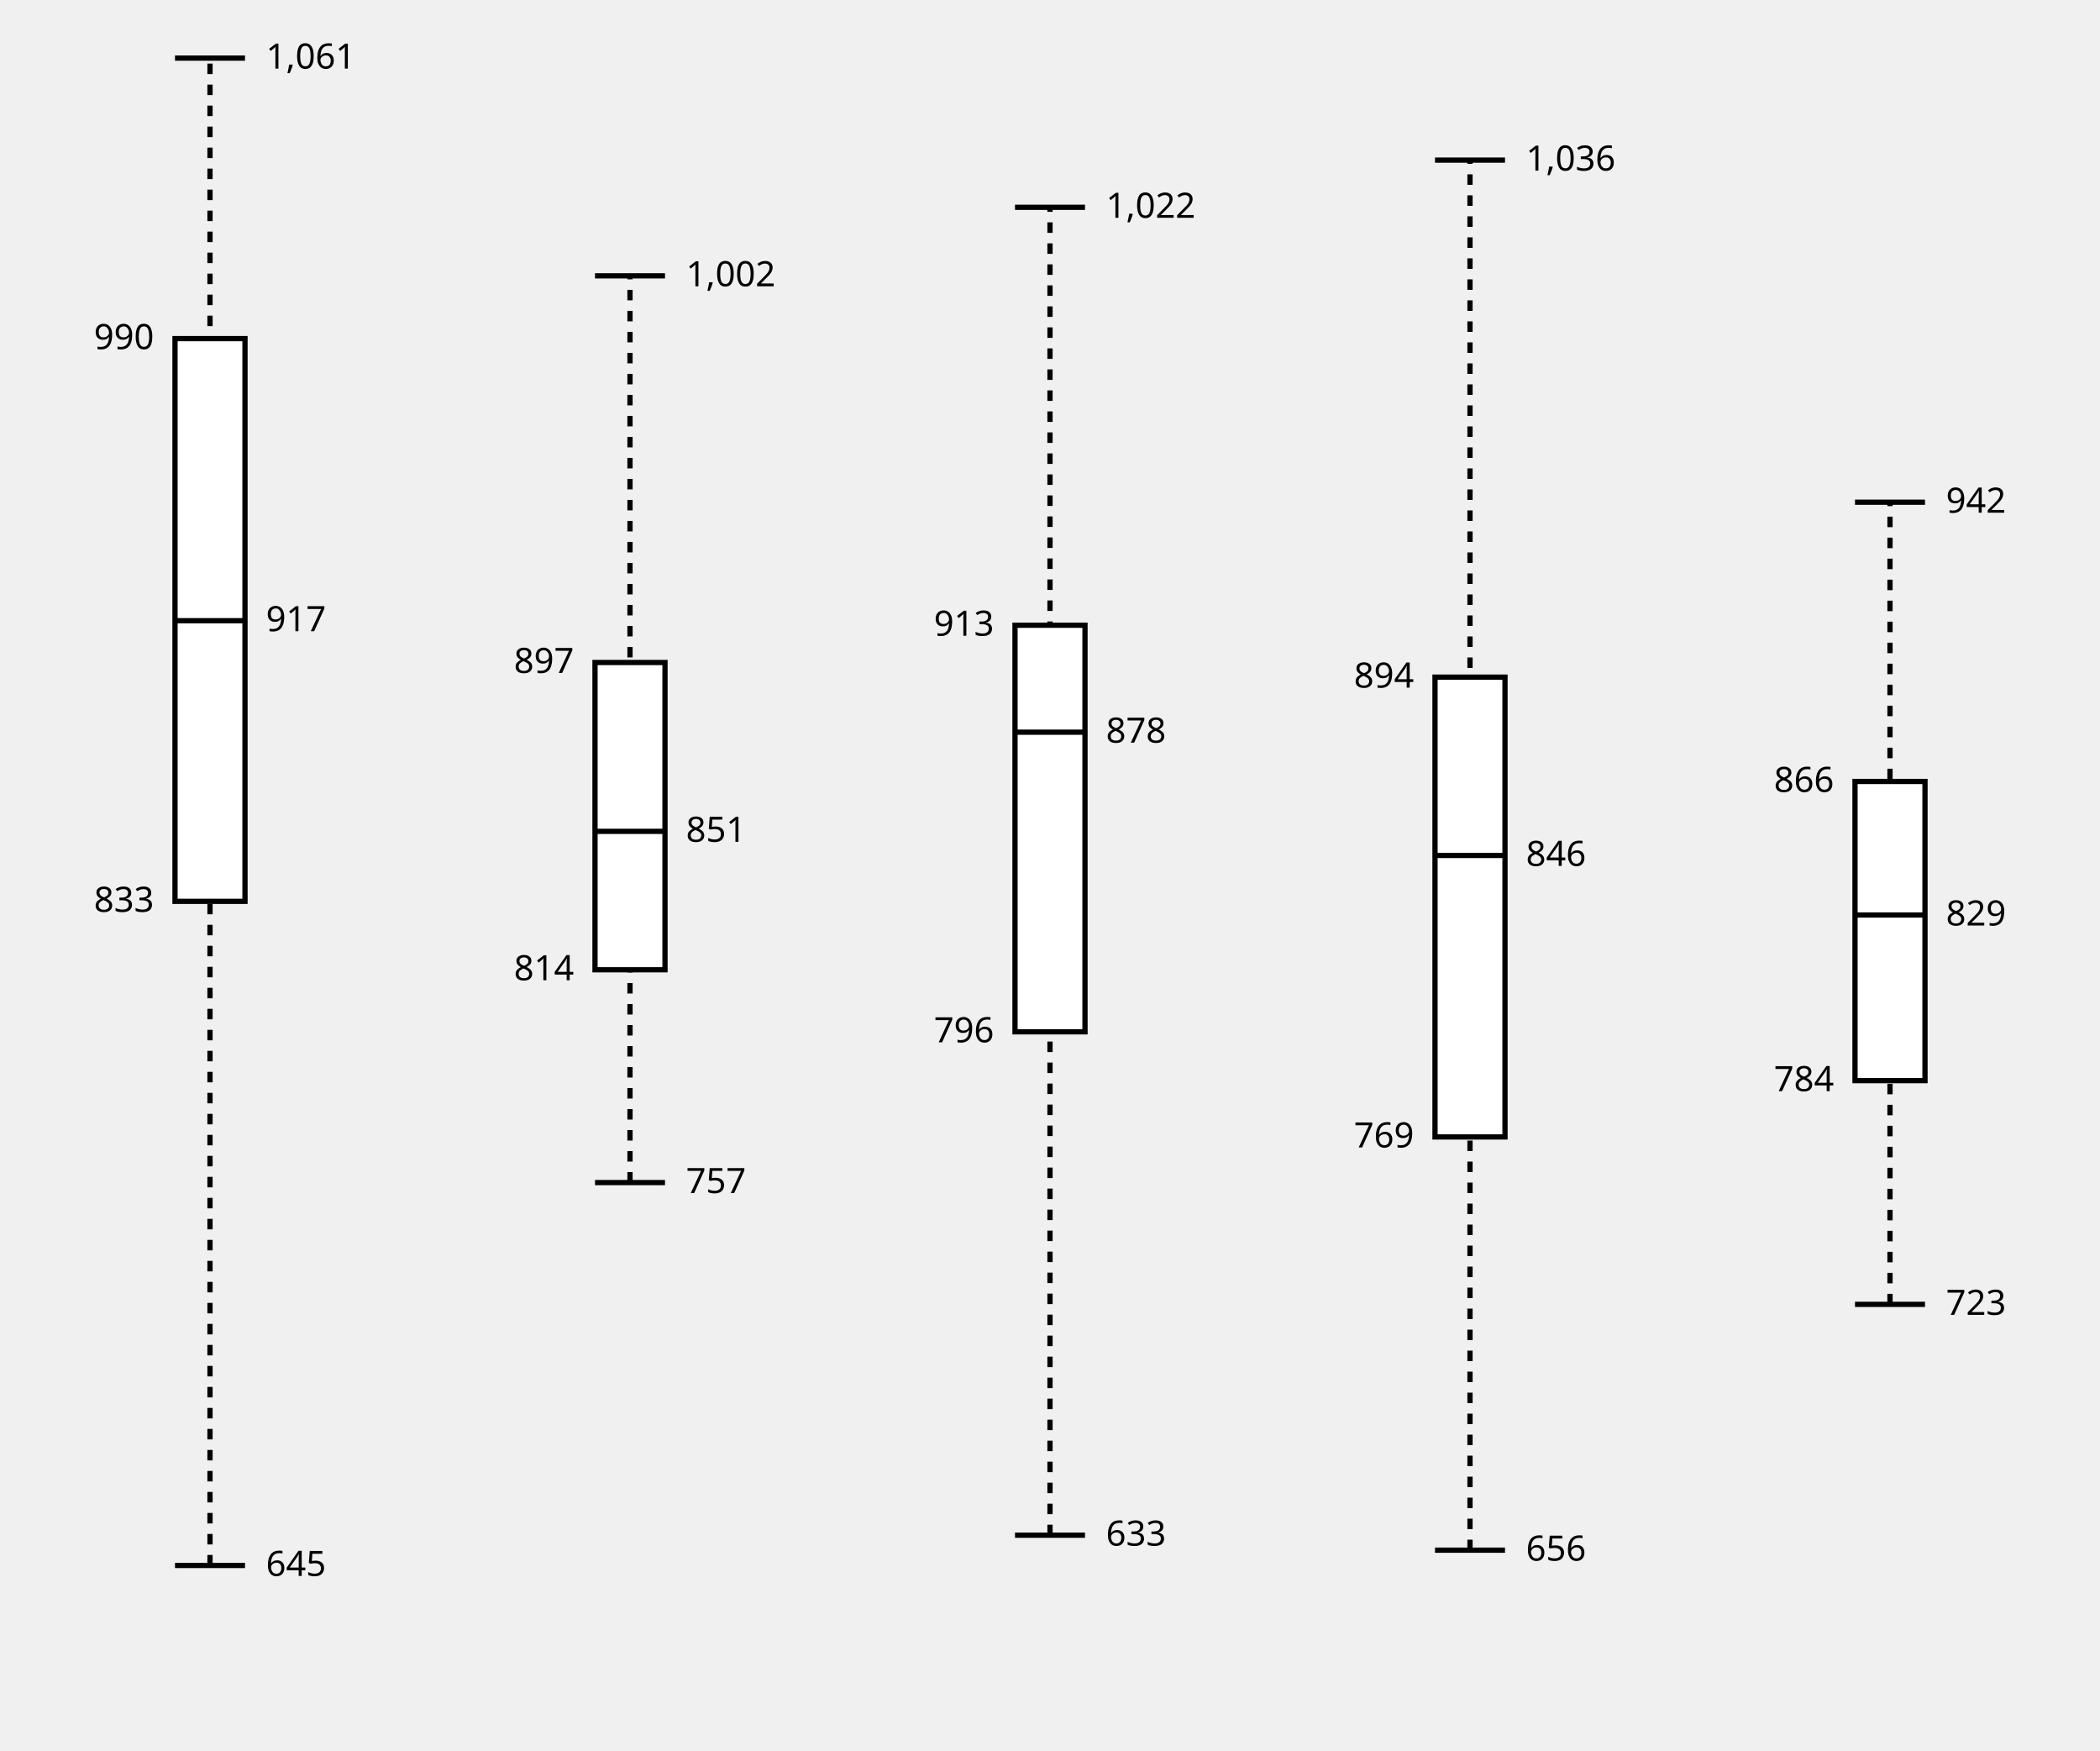
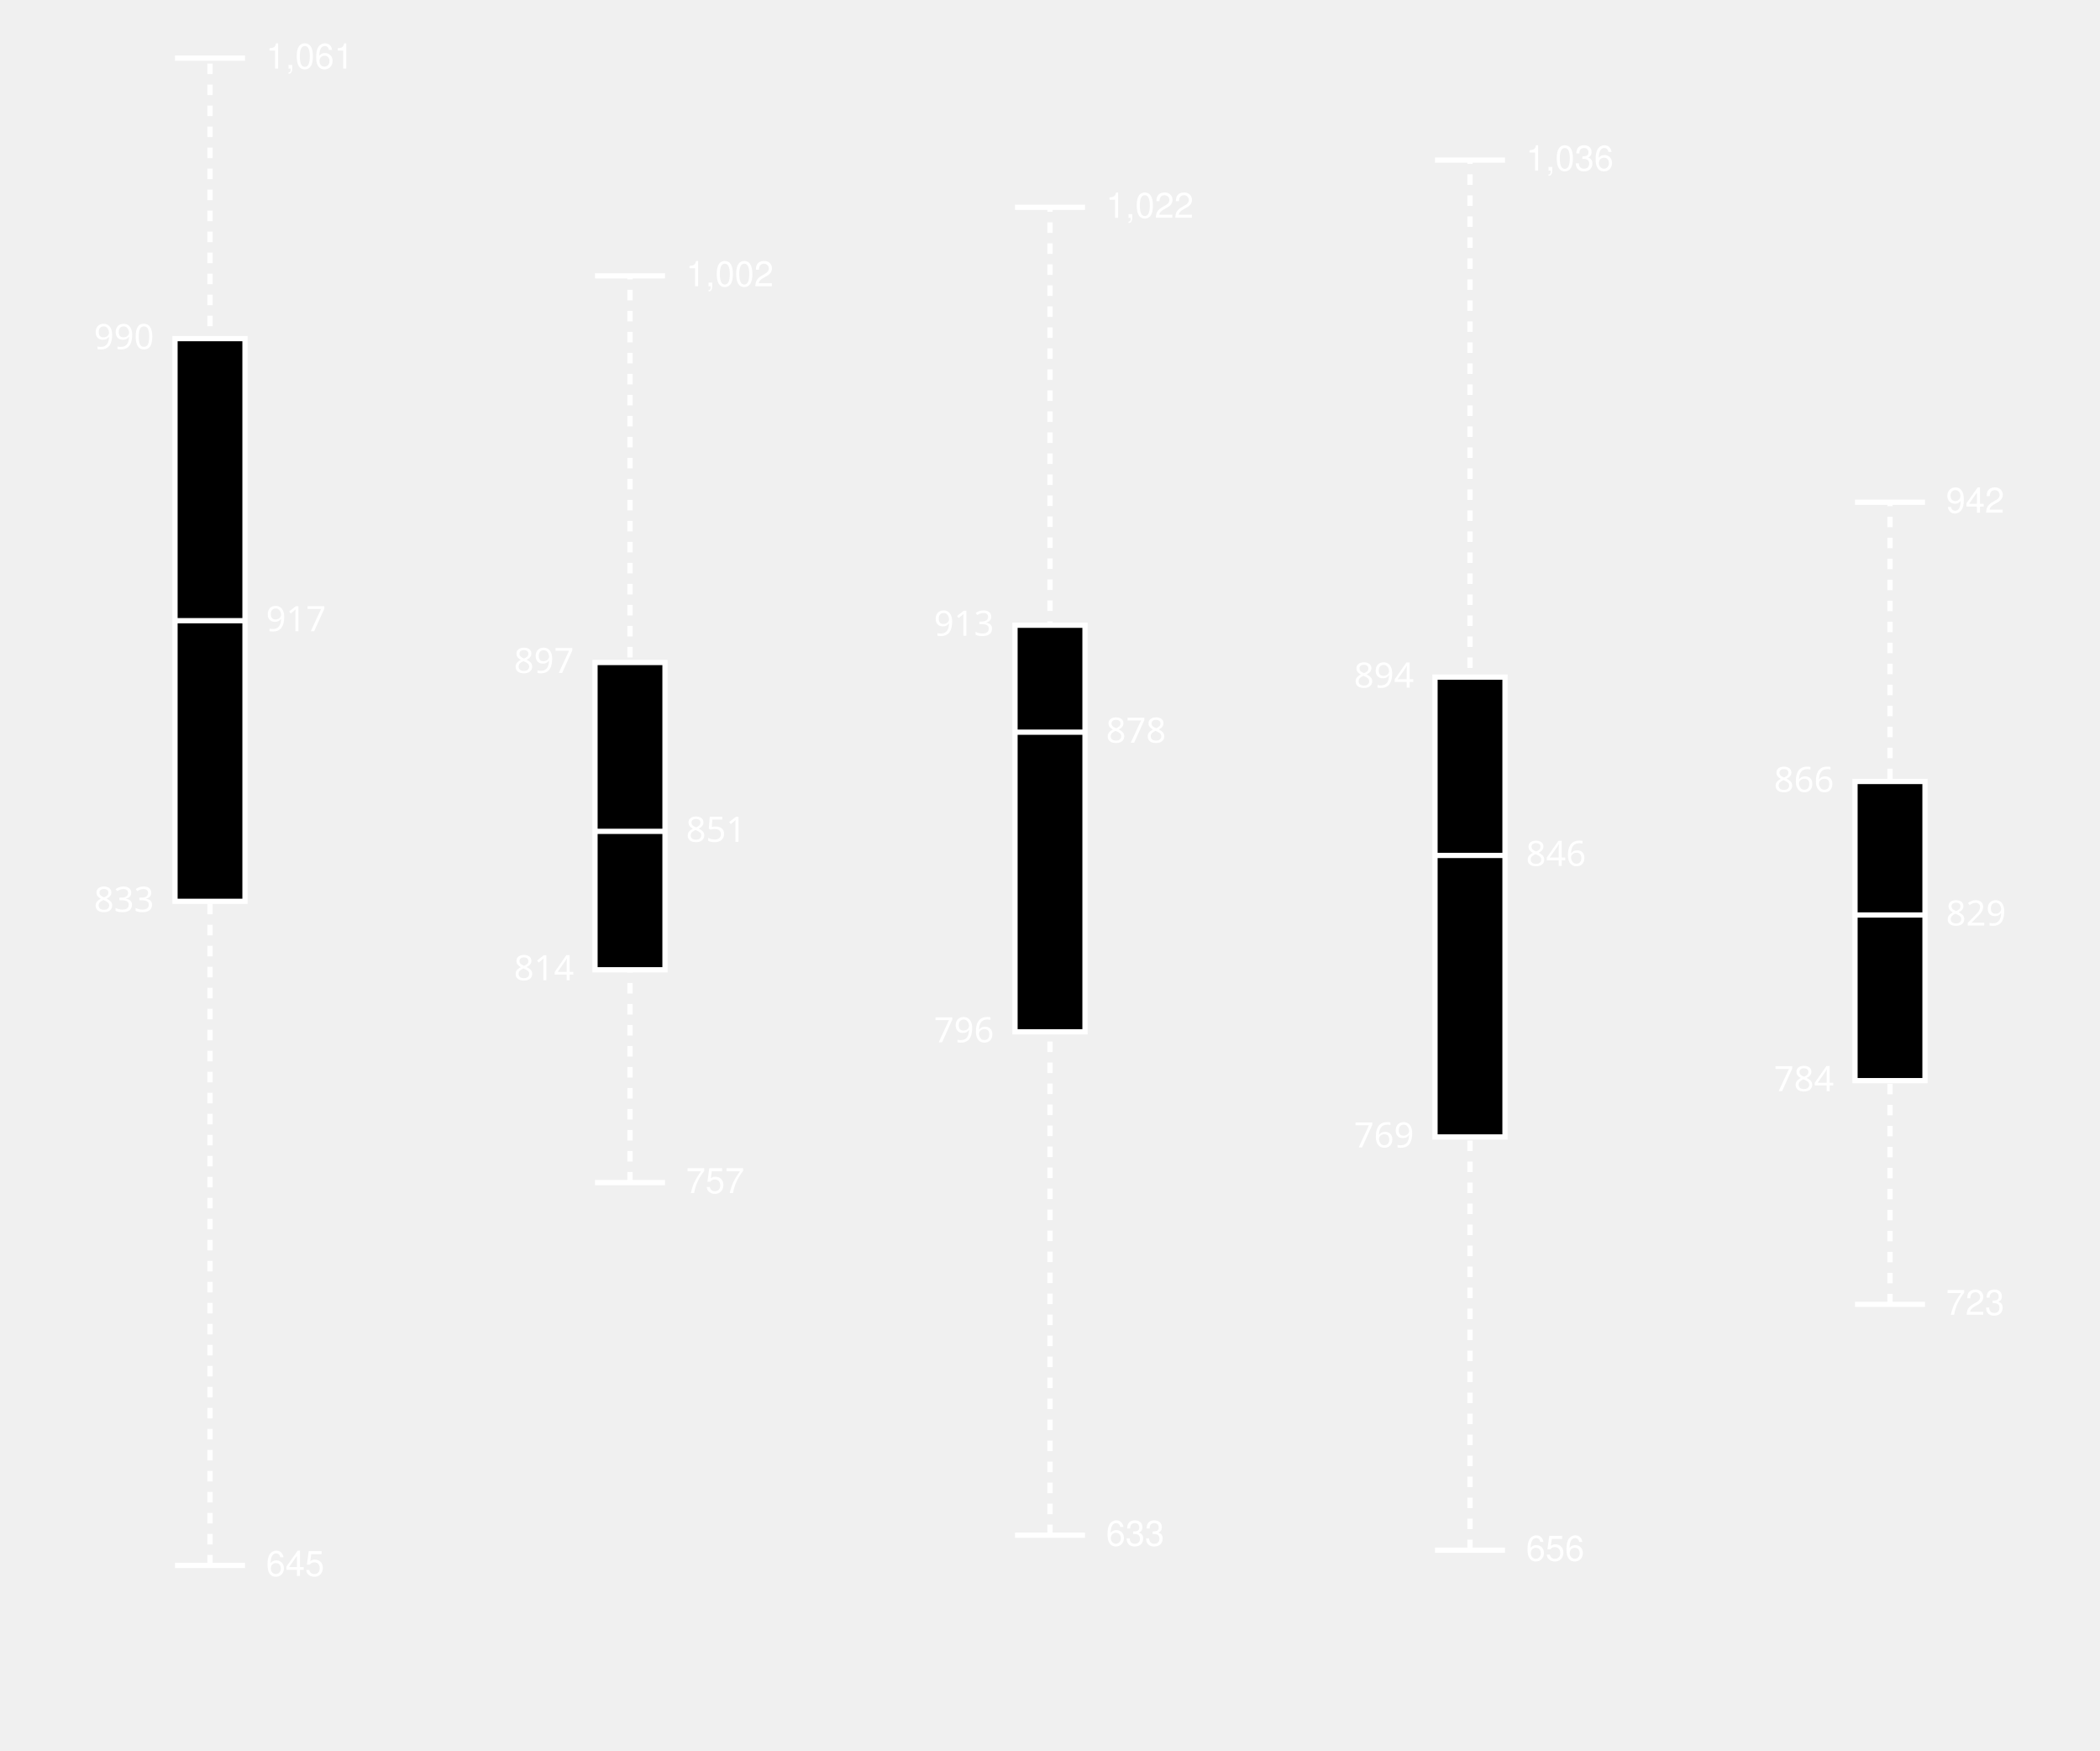
<svg xmlns="http://www.w3.org/2000/svg" class="box" width="600" height="500">
  <style>

-     svg {
+     text {
    font-family: "Helvetica Neue", Helvetica, Arial, sans-serif;
+     fill: white;
    }

    .box {
    font: 10px sans-serif;
    }

    .box line,
    .box rect,
    .box circle {
-     fill: #fff;
-     stroke: #000;
+     fill: black;
+     stroke: white;
    stroke-width: 1.5px;
    }

    .box .center {
    stroke-dasharray: 3,3;
    }

    .box .outlier {
    fill: none;
    stroke: #ccc;
    }

  </style>
  <g transform="translate(50,10)">
    <line class="center" x1="10" y1="437.16" x2="10" y2="6.597" style="opacity: 1;" />
    <rect class="box" x="0" y="86.722" width="20" height="160.737" />
    <line class="median" x1="0" y1="167.297" x2="20" y2="167.297" />
    <line class="whisker" x1="0" y1="437.16" x2="20" y2="437.16" style="opacity: 1;" />
    <line class="whisker" x1="0" y1="6.597" x2="20" y2="6.597" style="opacity: 1;" />
    <text class="box" dy=".3em" dx="-6" x="0" y="247.459" text-anchor="end">833</text>
    <text class="box" dy=".3em" dx="6" x="20" y="167.297" text-anchor="start">917</text>
    <text class="box" dy=".3em" dx="-6" x="0" y="86.722" text-anchor="end">990</text>
    <text class="whisker" dy=".3em" dx="6" x="20" y="437.16" style="opacity: 1;">645</text>
    <text class="whisker" dy=".3em" dx="6" x="20" y="6.597" style="opacity: 1;">1,061</text>
  </g>
  <g transform="translate(170,10)">
    <line class="center" x1="10" y1="327.792" x2="10" y2="68.792" style="opacity: 1;" />
    <rect class="box" x="0" y="179.237" width="20" height="87.773" />
    <line class="median" x1="0" y1="227.468" x2="20" y2="227.468" />
    <line class="whisker" x1="0" y1="327.792" x2="20" y2="327.792" style="opacity: 1;" />
    <line class="whisker" x1="0" y1="68.792" x2="20" y2="68.792" style="opacity: 1;" />
    <text class="box" dy=".3em" dx="-6" x="0" y="267.004" text-anchor="end">814</text>
    <text class="box" dy=".3em" dx="6" x="20" y="227.457" text-anchor="start">851</text>
    <text class="box" dy=".3em" dx="-6" x="0" y="179.229" text-anchor="end">897</text>
    <text class="whisker" dy=".3em" dx="6" x="20" y="327.795" style="opacity: 1;">757</text>
    <text class="whisker" dy=".3em" dx="6" x="20" y="68.774" style="opacity: 1;">1,002</text>
  </g>
  <g transform="translate(290,10)">
    <line class="center" x1="10" y1="428.512" x2="10" y2="49.213" style="opacity: 1;" />
    <rect class="box" x="0" y="168.592" width="20" height="116.137" />
    <line class="median" x1="0" y1="199.141" x2="20" y2="199.141" />
    <line class="whisker" x1="0" y1="428.512" x2="20" y2="428.512" style="opacity: 1;" />
    <line class="whisker" x1="0" y1="49.213" x2="20" y2="49.213" style="opacity: 1;" />
    <text class="box" dy=".3em" dx="-6" x="0" y="284.728" text-anchor="end">796</text>
    <text class="box" dy=".3em" dx="6" x="20" y="199.141" text-anchor="start">878</text>
    <text class="box" dy=".3em" dx="-6" x="0" y="168.592" text-anchor="end">913</text>
    <text class="whisker" dy=".3em" dx="6" x="20" y="428.512" style="opacity: 1;">633</text>
    <text class="whisker" dy=".3em" dx="6" x="20" y="49.213" style="opacity: 1;">1,022</text>
  </g>
  <g transform="translate(410,10)">
    <line class="center" x1="10" y1="432.796" x2="10" y2="35.733" style="opacity: 1;" />
    <rect class="box" x="0" y="183.418" width="20" height="131.344" />
    <line class="median" x1="0" y1="234.349" x2="20" y2="234.349" />
    <line class="whisker" x1="0" y1="432.796" x2="20" y2="432.796" style="opacity: 1;" />
    <line class="whisker" x1="0" y1="35.733" x2="20" y2="35.733" style="opacity: 1;" />
    <text class="box" dy=".3em" dx="-6" x="0" y="314.761" text-anchor="end">769</text>
    <text class="box" dy=".3em" dx="6" x="20" y="234.349" text-anchor="start">846</text>
    <text class="box" dy=".3em" dx="-6" x="0" y="183.418" text-anchor="end">894</text>
    <text class="whisker" dy=".3em" dx="6" x="20" y="432.796" style="opacity: 1;">656</text>
    <text class="whisker" dy=".3em" dx="6" x="20" y="35.733" style="opacity: 1;">1,036</text>
  </g>
  <g transform="translate(530,10)">
    <line class="center" x1="10" y1="362.577" x2="10" y2="133.451" style="opacity: 1;" />
    <rect class="box" x="0" y="213.219" width="20" height="85.459" />
    <line class="median" x1="0" y1="251.363" x2="20" y2="251.363" />
    <line class="whisker" x1="0" y1="362.577" x2="20" y2="362.577" style="opacity: 1;" />
    <line class="whisker" x1="0" y1="133.451" x2="20" y2="133.451" style="opacity: 1;" />
    <text class="box" dy=".3em" dx="-6" x="0" y="298.678" text-anchor="end">784</text>
    <text class="box" dy=".3em" dx="6" x="20" y="251.363" text-anchor="start">829</text>
    <text class="box" dy=".3em" dx="-6" x="0" y="213.219" text-anchor="end">866</text>
    <text class="whisker" dy=".3em" dx="6" x="20" y="362.577" style="opacity: 1;">723</text>
    <text class="whisker" dy=".3em" dx="6" x="20" y="133.451" style="opacity: 1;">942</text>
  </g>
</svg>
